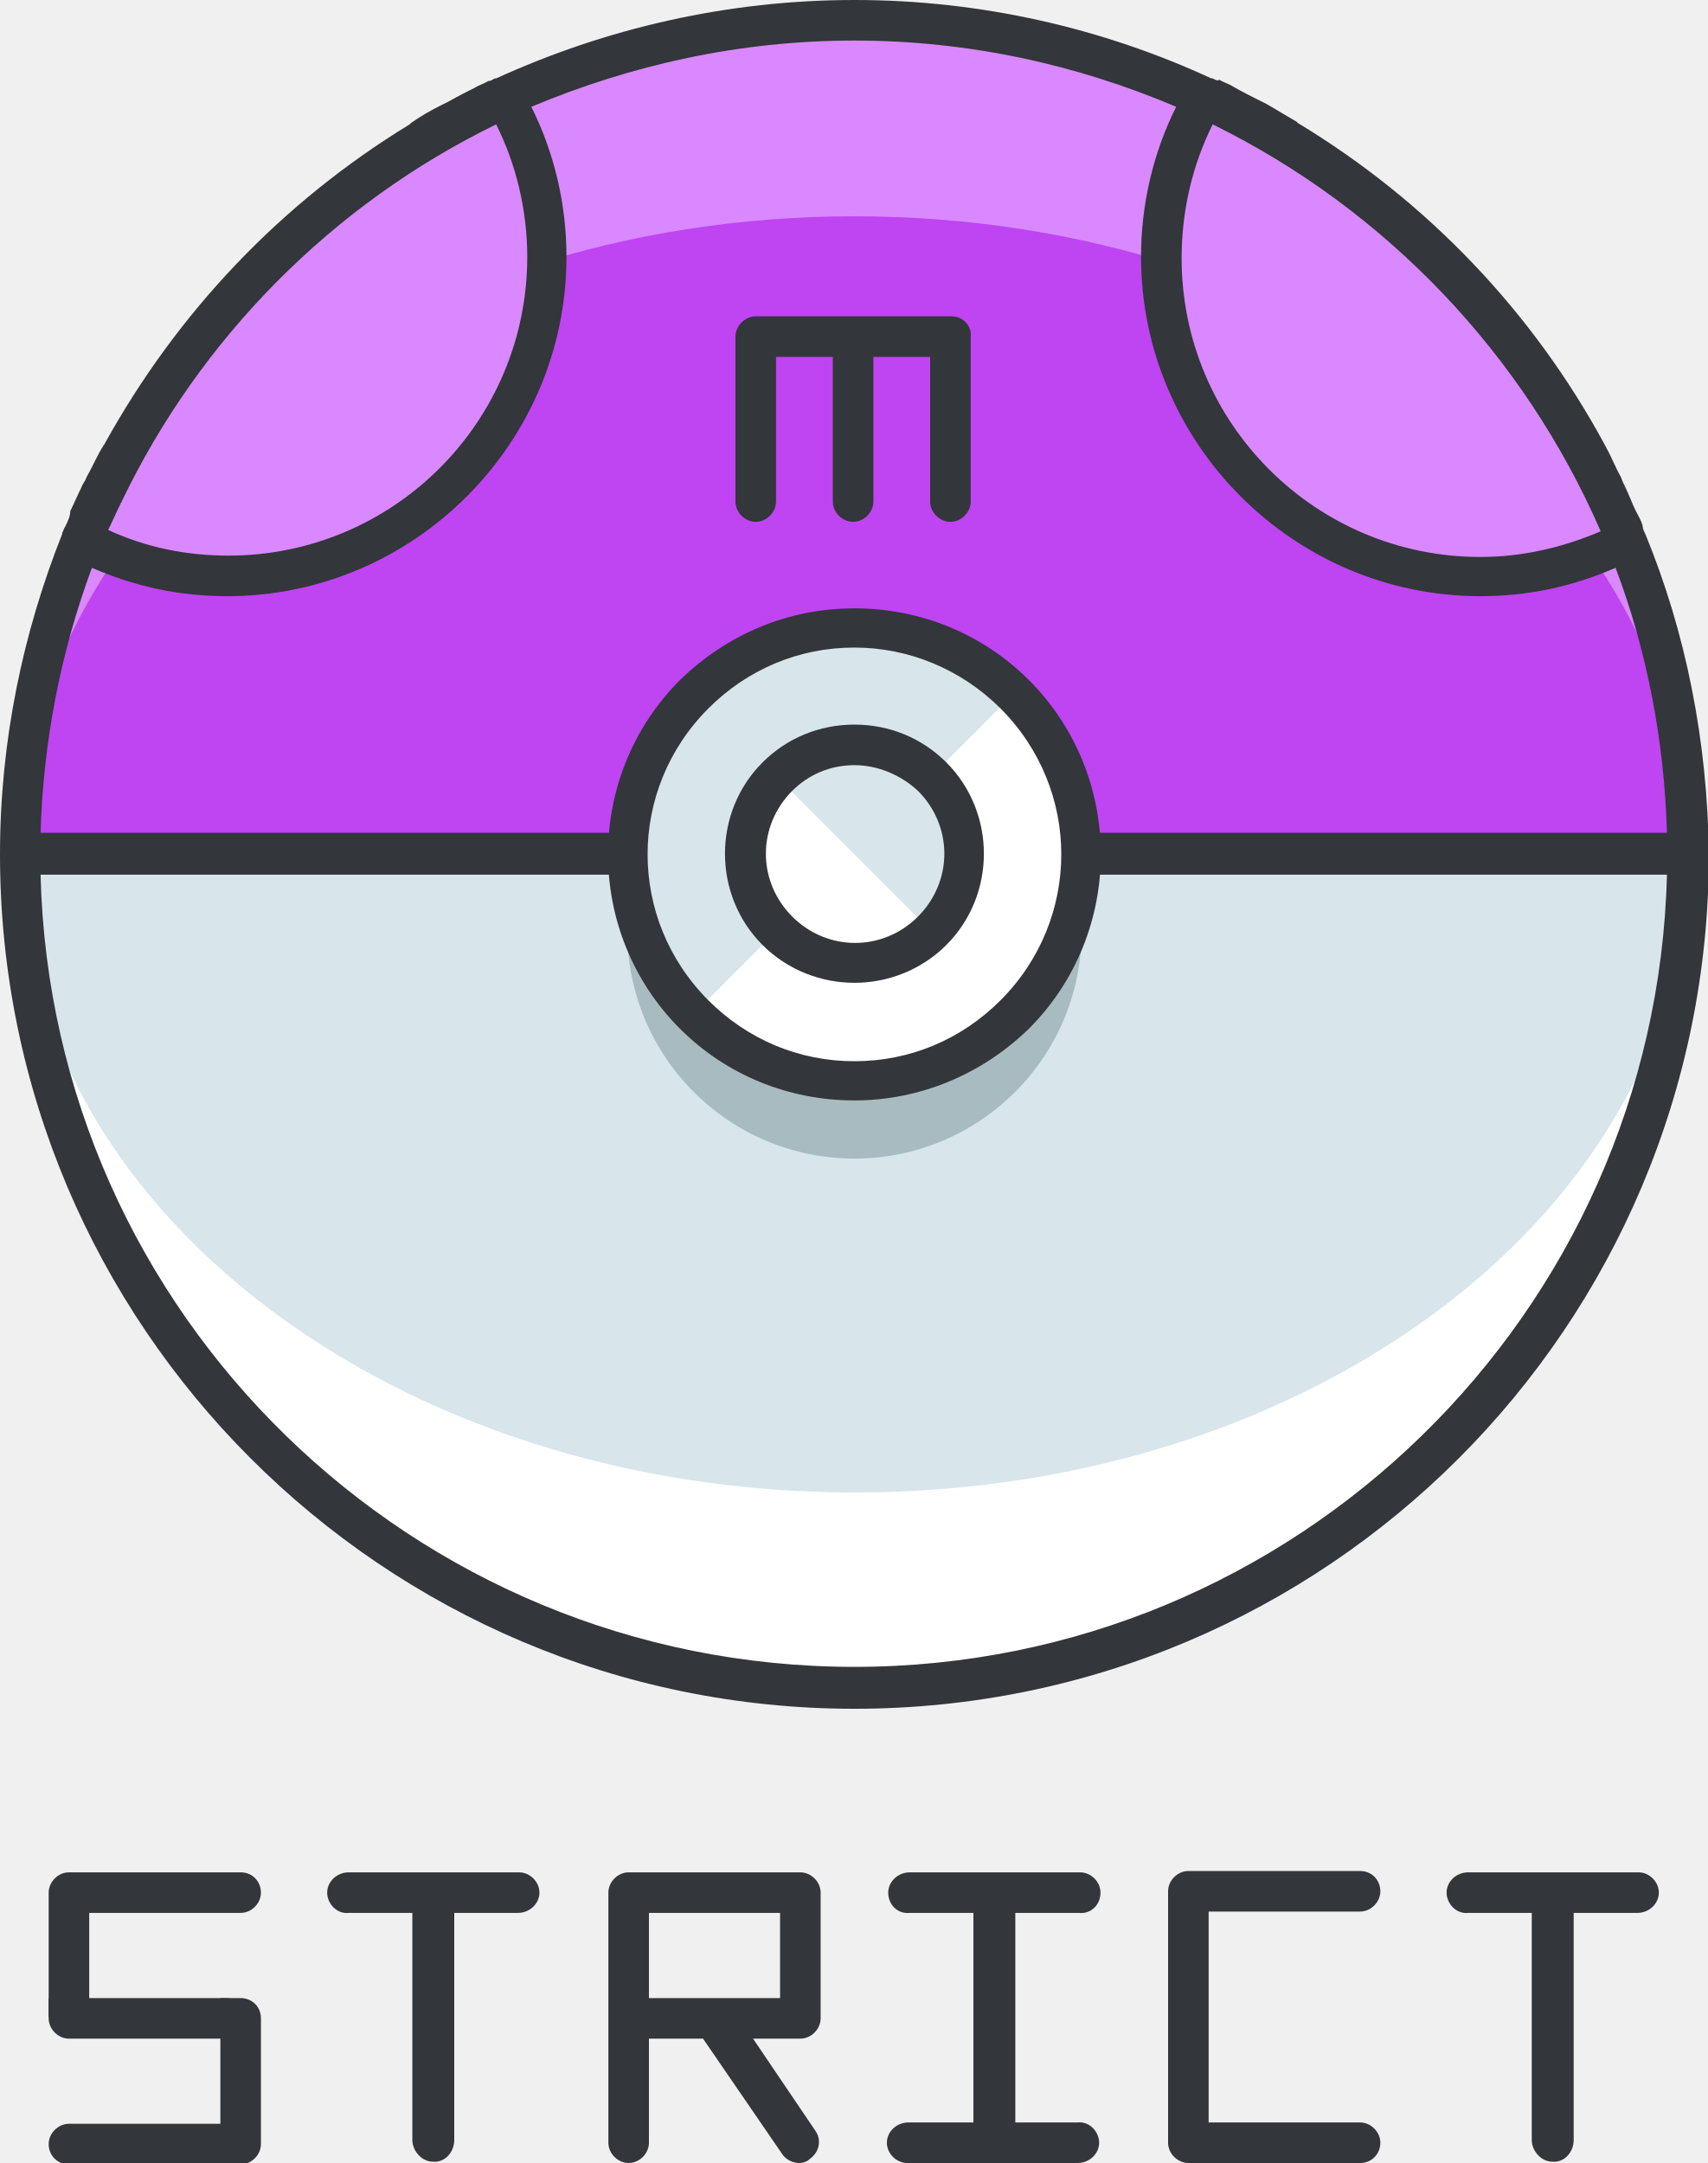
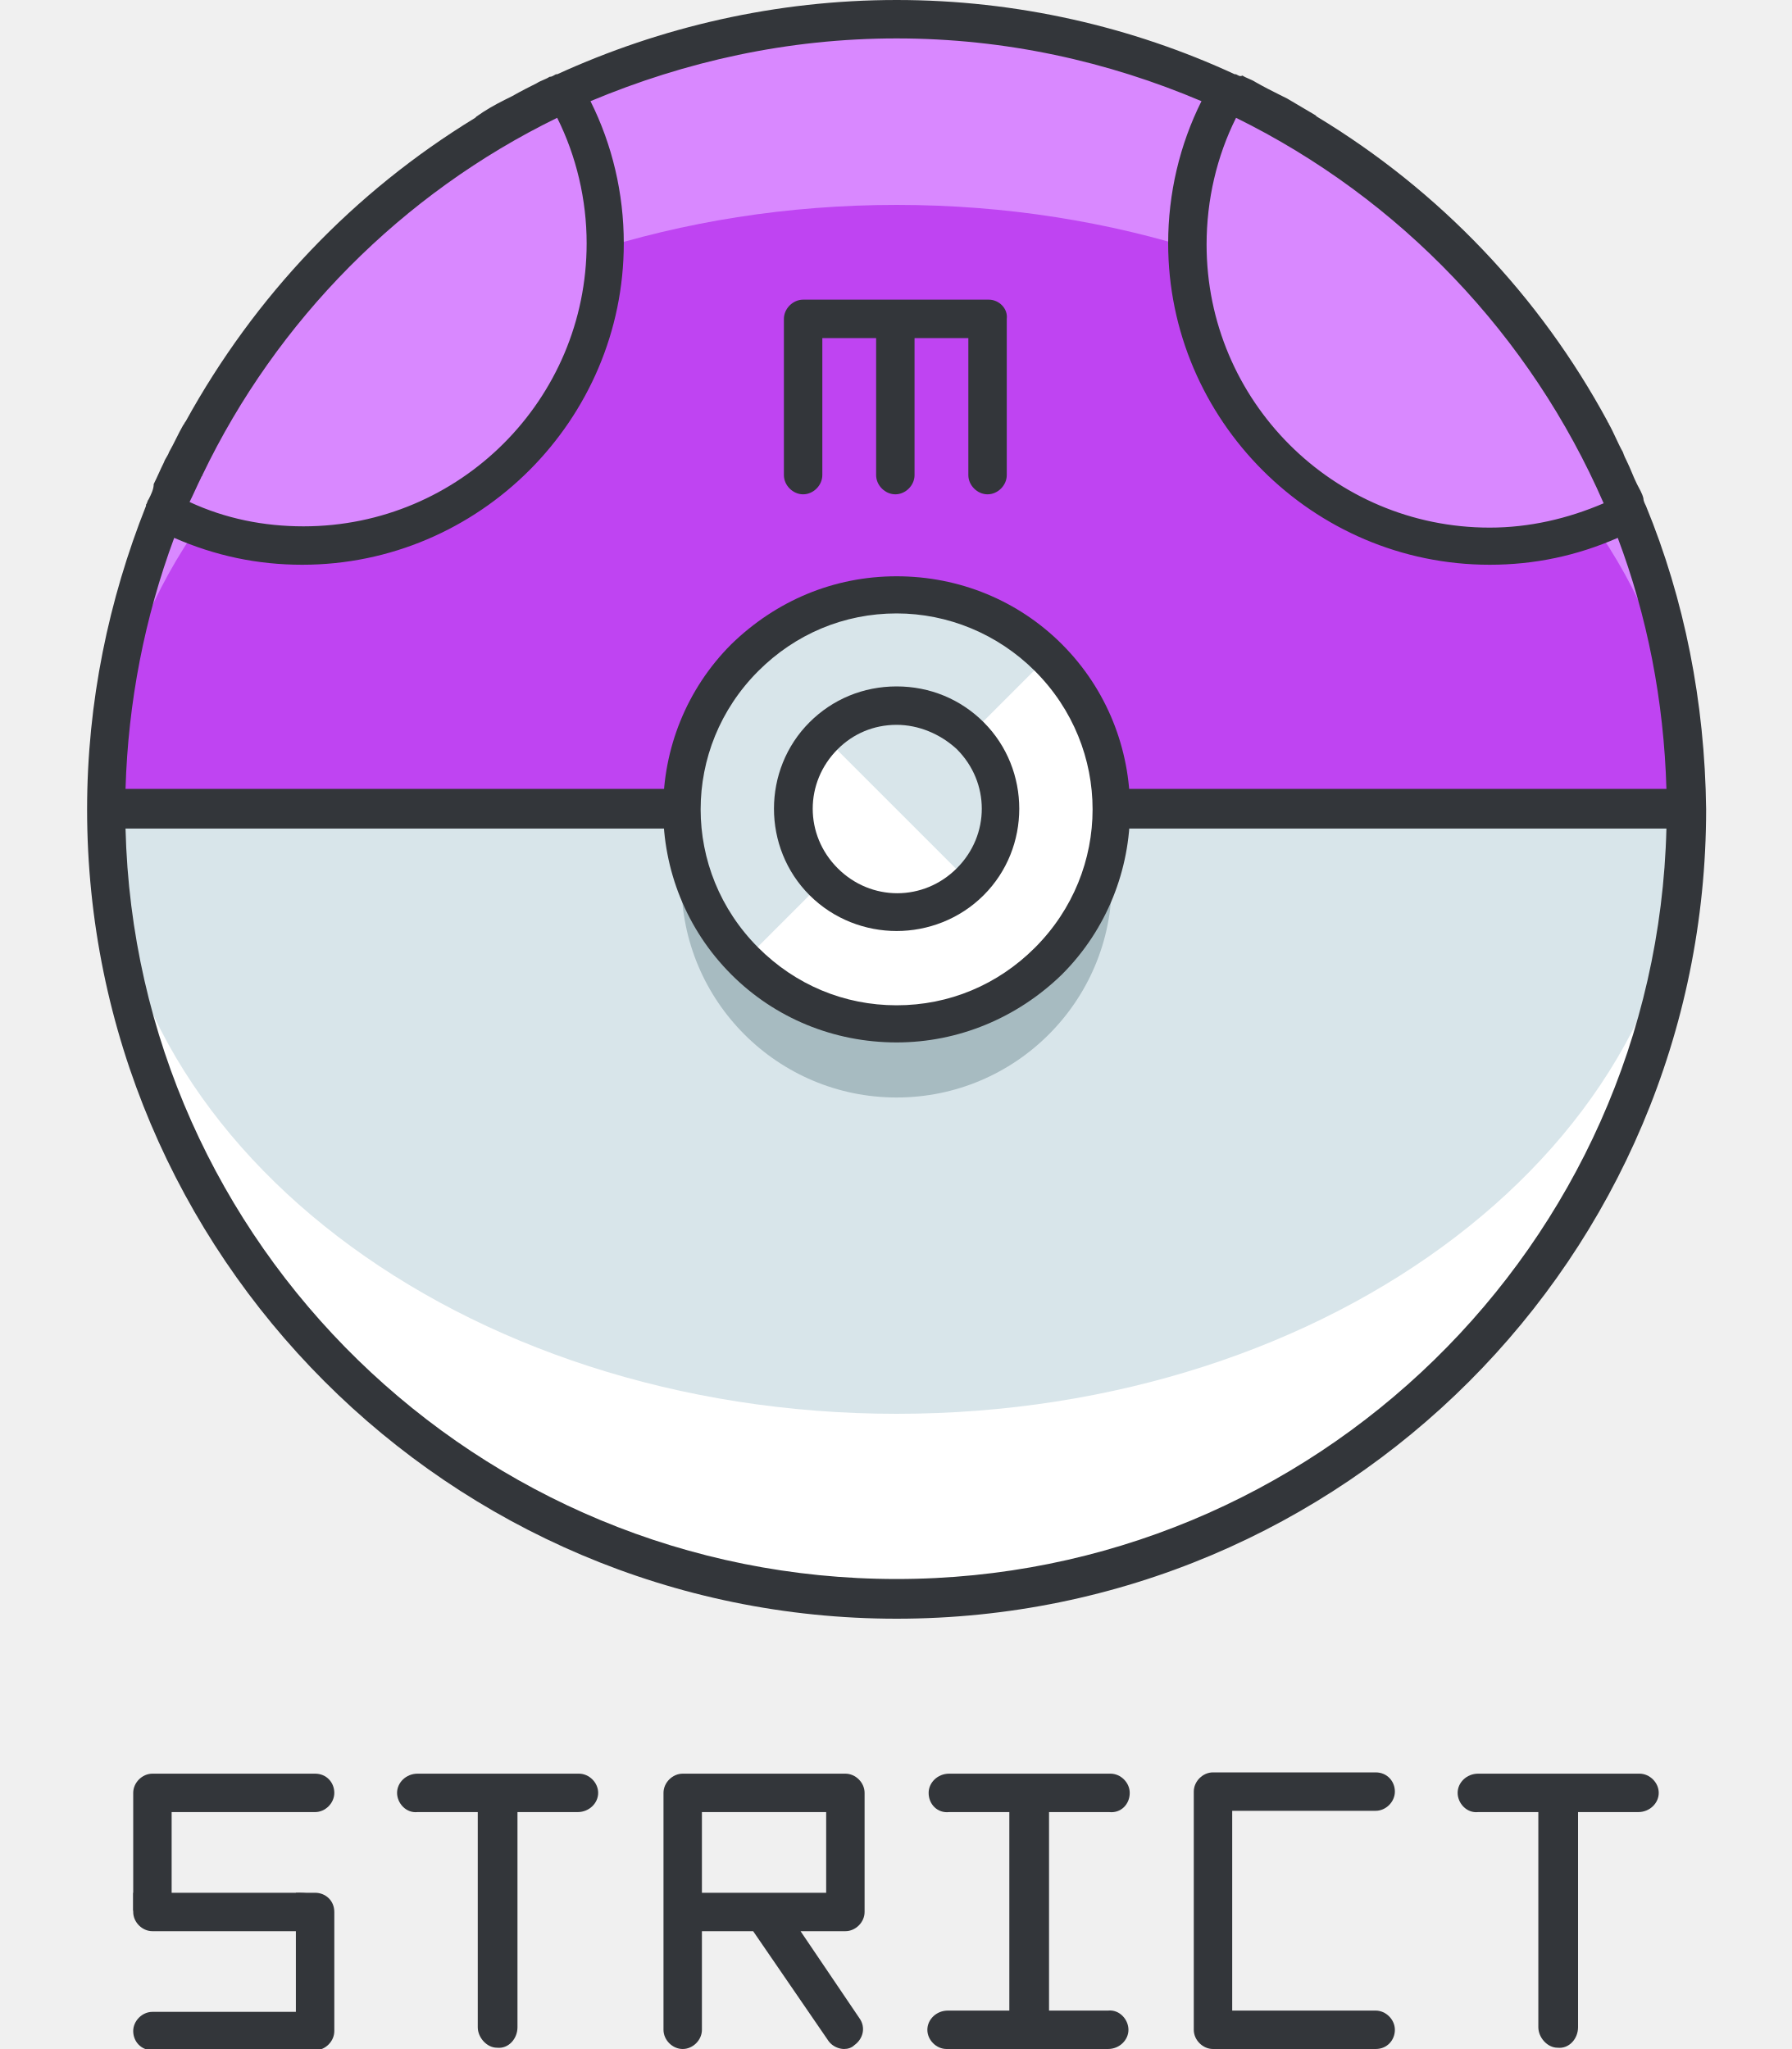
- <svg xmlns="http://www.w3.org/2000/svg" version="1.1" id="Layer_1" x="0px" y="0px" viewBox="0 0 126.3 160" style="enable-background:new 0 0 126.3 160;" xml:space="preserve">
+ <svg xmlns="http://www.w3.org/2000/svg" version="1.1" id="Layer_1" x="0px" y="0px" viewBox="0 0 139.9 160" style="enable-background:new 0 0 139.9 160;" xml:space="preserve">
  <style type="text/css">
	.st0{fill:#D988FF;}
	.st1{fill:#BF44F2;}
	.st2{fill:#FFFFFF;}
	.st3{fill:#D8E5EA;}
	.st4{fill:#33363A;}
	.st5{fill:#A7BBC1;}
</style>
  <g>
    <g>
      <g>
        <g>
-           <circle class="st0" cx="63.2" cy="63.2" r="61.7" />
+           <circle class="st0" cx="70" cy="63.2" r="61.7" />
        </g>
        <g>
-           <ellipse class="st1" cx="63.2" cy="63.2" rx="61.7" ry="47.2" />
+           <ellipse class="st1" cx="70" cy="63.2" rx="61.7" ry="47.2" />
        </g>
        <g>
-           <path class="st0" d="M120.3,40c-5.9-14.5-17.1-26.2-31.2-32.8c-2,3.5-3.2,7.5-3.2,11.8c0,13,10.6,23.6,23.6,23.6      C113.4,42.6,117.1,41.7,120.3,40z" />
+           <path class="st0" d="M127.1,40C121.2,25.5,110,13.8,95.9,7.2c-2,3.5-3.2,7.5-3.2,11.8c0,13,10.6,23.6,23.6,23.6      C120.2,42.6,123.9,41.7,127.1,40z" />
        </g>
        <g>
-           <path class="st0" d="M6,40c3.2,1.7,6.9,2.6,10.8,2.6c13,0,23.6-10.6,23.6-23.6c0-4.3-1.2-8.3-3.2-11.8C23.1,13.8,11.9,25.5,6,40      z" />
+           <path class="st0" d="M12.8,40c3.2,1.7,6.9,2.6,10.8,2.6c13,0,23.6-10.6,23.6-23.6c0-4.3-1.2-8.3-3.2-11.8      C29.9,13.8,18.7,25.5,12.8,40z" />
        </g>
        <g>
-           <path class="st2" d="M1.5,63.2c0,34.1,27.6,61.7,61.7,61.7s61.7-27.6,61.7-61.7H1.5z" />
+           <path class="st2" d="M8.3,63.2c0,34.1,27.6,61.7,61.7,61.7s61.7-27.6,61.7-61.7H8.3z" />
        </g>
        <g>
-           <path class="st3" d="M63.2,110.4c34.1,0,61.7-21.1,61.7-47.2H1.5C1.5,89.2,29.1,110.4,63.2,110.4z" />
+           <path class="st3" d="M70,110.4c34.1,0,61.7-21.1,61.7-47.2H8.3C8.3,89.2,35.9,110.4,70,110.4z" />
        </g>
-         <path class="st4" d="M121.7,39.5C121.7,39.5,121.7,39.4,121.7,39.5c-0.1-0.2-0.2-0.4-0.2-0.6c-0.1-0.4-0.3-0.7-0.5-1.1     c-0.3-0.6-0.5-1.2-0.8-1.8c-0.1-0.2-0.2-0.4-0.3-0.7c-0.4-0.7-0.7-1.5-1.1-2.2c0-0.1-0.1-0.1-0.1-0.2c-5.3-9.8-13.1-18-22.7-23.8     c0,0-0.1-0.1-0.1-0.1c-0.7-0.4-1.5-0.9-2.2-1.3c-0.2-0.1-0.4-0.2-0.6-0.3c-0.6-0.3-1.2-0.6-1.9-1c-0.3-0.2-0.7-0.3-1-0.5     C90,6,89.9,5.9,89.7,5.8c0,0-0.1,0-0.1,0c-8-3.7-17-5.8-26.4-5.8S44.8,2.1,36.7,5.8c0,0-0.1,0-0.1,0c-0.2,0.1-0.3,0.2-0.5,0.2     c-0.3,0.2-0.7,0.3-1,0.5c-0.6,0.3-1.2,0.6-1.9,1c-0.2,0.1-0.4,0.2-0.6,0.3c-0.8,0.4-1.5,0.8-2.2,1.3c0,0-0.1,0.1-0.1,0.1     C20.8,15,13.1,23.1,7.7,32.9c-0.1,0.1-0.1,0.2-0.2,0.3c-0.4,0.7-0.7,1.4-1.1,2.1c-0.1,0.3-0.3,0.5-0.4,0.8     c-0.3,0.6-0.5,1.1-0.8,1.7C5.2,38.2,5,38.6,4.8,39c-0.1,0.1-0.1,0.3-0.2,0.4c0,0,0,0.1,0,0.1C1.7,46.8,0,54.8,0,63.2     c0,34.8,28.3,63.2,63.2,63.2s63.2-28.3,63.2-63.2C126.3,54.8,124.7,46.8,121.7,39.5z M89.7,9.2c12.8,6.3,23,17,28.7,30.1     c-2.8,1.2-5.8,1.9-8.9,1.9c-12.2,0-22.1-9.9-22.1-22.1C87.4,15.6,88.2,12.2,89.7,9.2z M87,7.9c-1.7,3.4-2.6,7.2-2.6,11.1     c0,13.8,11.3,25.1,25.1,25.1c3.5,0,6.8-0.7,10-2.1c2.3,6.1,3.6,12.7,3.8,19.6H3C3.2,54.8,4.5,48.2,6.8,42c3.2,1.4,6.5,2.1,10,2.1     c13.8,0,25.1-11.3,25.1-25.1c0-3.9-0.9-7.7-2.6-11.1C46.7,4.8,54.7,3,63.2,3S79.7,4.8,87,7.9z M8.9,37.3c0-0.1,0.1-0.1,0.1-0.2     c5.8-12.1,15.6-22,27.7-27.9c1.5,3,2.3,6.4,2.3,9.8c0,12.2-9.9,22.1-22.1,22.1c-3.1,0-6.1-0.6-8.9-1.9     C8.3,38.6,8.6,37.9,8.9,37.3z M63.2,123.3C30.5,123.3,3.8,97.2,3,64.7h120.3C122.5,97.2,95.8,123.3,63.2,123.3z" />
+         <path class="st4" d="M128.5,39.5C128.5,39.5,128.5,39.4,128.5,39.5c-0.1-0.2-0.2-0.4-0.2-0.6c-0.1-0.4-0.3-0.7-0.5-1.1     c-0.3-0.6-0.5-1.2-0.8-1.8c-0.1-0.2-0.2-0.4-0.3-0.7c-0.4-0.7-0.7-1.5-1.1-2.2c0-0.1-0.1-0.1-0.1-0.2c-5.3-9.8-13.1-18-22.7-23.8     L102.7,9c-0.7-0.4-1.5-0.9-2.2-1.3c-0.2-0.1-0.4-0.2-0.6-0.3c-0.6-0.3-1.2-0.6-1.9-1c-0.3-0.2-0.7-0.3-1-0.5     c-0.2,0.1-0.3,0-0.5-0.1h-0.1C88.4,2.1,79.4,0,70,0S51.6,2.1,43.5,5.8h-0.1C43.2,5.9,43.1,6,42.9,6c-0.3,0.2-0.7,0.3-1,0.5     c-0.6,0.3-1.2,0.6-1.9,1c-0.2,0.1-0.4,0.2-0.6,0.3c-0.8,0.4-1.5,0.8-2.2,1.3l-0.1,0.1C27.6,15,19.9,23.1,14.5,32.9     c-0.1,0.1-0.1,0.2-0.2,0.3c-0.4,0.7-0.7,1.4-1.1,2.1c-0.1,0.3-0.3,0.5-0.4,0.8c-0.3,0.6-0.5,1.1-0.8,1.7c0,0.4-0.2,0.8-0.4,1.2     c-0.1,0.1-0.1,0.3-0.2,0.4v0.1c-2.9,7.3-4.6,15.3-4.6,23.7c0,34.8,28.3,63.2,63.2,63.2s63.2-28.3,63.2-63.2     C133.1,54.8,131.5,46.8,128.5,39.5z M96.5,9.2c12.8,6.3,23,17,28.7,30.1c-2.8,1.2-5.8,1.9-8.9,1.9c-12.2,0-22.1-9.9-22.1-22.1     C94.2,15.6,95,12.2,96.5,9.2z M93.8,7.9c-1.7,3.4-2.6,7.2-2.6,11.1c0,13.8,11.3,25.1,25.1,25.1c3.5,0,6.8-0.7,10-2.1     c2.3,6.1,3.6,12.7,3.8,19.6H9.8c0.2-6.8,1.5-13.4,3.8-19.6c3.2,1.4,6.5,2.1,10,2.1c13.8,0,25.1-11.3,25.1-25.1     c0-3.9-0.9-7.7-2.6-11.1C53.5,4.8,61.5,3,70,3S86.5,4.8,93.8,7.9z M15.7,37.3c0-0.1,0.1-0.1,0.1-0.2c5.8-12.1,15.6-22,27.7-27.9     c1.5,3,2.3,6.4,2.3,9.8c0,12.2-9.9,22.1-22.1,22.1c-3.1,0-6.1-0.6-8.9-1.9C15.1,38.6,15.4,37.9,15.7,37.3z M70,123.3     c-32.7,0-59.4-26.1-60.2-58.6h120.3C129.3,97.2,102.6,123.3,70,123.3z" />
        <g>
          <g>
-             <circle class="st5" cx="63.2" cy="68.9" r="16.8" />
+             <circle class="st5" cx="70" cy="68.9" r="16.8" />
          </g>
          <g>
-             <circle class="st2" cx="63.2" cy="63.2" r="16.8" />
+             <circle class="st2" cx="70" cy="63.2" r="16.8" />
          </g>
          <g>
-             <path class="st3" d="M51.3,75c-6.5-6.5-6.5-17.2,0-23.7c6.5-6.5,17.2-6.5,23.7,0" />
+             <path class="st3" d="M58.1,75c-6.5-6.5-6.5-17.2,0-23.7s17.2-6.5,23.7,0" />
          </g>
          <g>
-             <path class="st4" d="M63.2,81.4c-4.9,0-9.5-1.9-12.9-5.3c-7.1-7.1-7.1-18.7,0-25.8c3.5-3.4,8-5.3,12.9-5.3       c4.9,0,9.5,1.9,12.9,5.3l0,0c7.1,7.1,7.1,18.7,0,25.8C72.6,79.5,68,81.4,63.2,81.4z M63.2,47.9c-4.1,0-7.9,1.6-10.8,4.5       c-6,6-6,15.6,0,21.6c2.9,2.9,6.7,4.5,10.8,4.5c4.1,0,7.9-1.6,10.8-4.5c6-6,6-15.6,0-21.6C71.1,49.5,67.2,47.9,63.2,47.9z" />
+             <path class="st4" d="M70,81.4c-4.9,0-9.5-1.9-12.9-5.3C50,69,50,57.4,57.1,50.3c3.5-3.4,8-5.3,12.9-5.3s9.5,1.9,12.9,5.3l0,0       c7.1,7.1,7.1,18.7,0,25.8C79.4,79.5,74.8,81.4,70,81.4z M70,47.9c-4.1,0-7.9,1.6-10.8,4.5c-6,6-6,15.6,0,21.6       c2.9,2.9,6.7,4.5,10.8,4.5s7.9-1.6,10.8-4.5c6-6,6-15.6,0-21.6C77.9,49.5,74,47.9,70,47.9z" />
          </g>
        </g>
        <g>
          <g>
-             <path class="st2" d="M68.9,68.9c-3.1,3.1-8.3,3.1-11.4,0c-3.1-3.2-3.1-8.3,0-11.4c3.1-3.2,8.3-3.1,11.4,0       C72,60.6,72,65.7,68.9,68.9z" />
+             <path class="st2" d="M75.7,68.9c-3.1,3.1-8.3,3.1-11.4,0c-3.1-3.2-3.1-8.3,0-11.4c3.1-3.2,8.3-3.1,11.4,0S78.8,65.7,75.7,68.9z       " />
          </g>
          <g>
-             <path class="st3" d="M57.5,57.5c3.1-3.2,8.3-3.1,11.4,0s3.1,8.3,0,11.4" />
+             <path class="st3" d="M64.3,57.5c3.1-3.2,8.3-3.1,11.4,0s3.1,8.3,0,11.4" />
          </g>
          <g>
-             <path class="st4" d="M63.2,72.7c-2.4,0-4.9-0.9-6.8-2.8c-3.7-3.7-3.7-9.8,0-13.5c1.8-1.8,4.2-2.8,6.8-2.8c0,0,0,0,0,0       c2.6,0,5,1,6.8,2.8c3.7,3.7,3.7,9.8,0,13.5c0,0,0,0,0,0C68.1,71.8,65.6,72.7,63.2,72.7z M63.2,56.6c-1.8,0-3.4,0.7-4.6,1.9       c-2.6,2.6-2.6,6.7,0,9.3c2.6,2.6,6.7,2.6,9.3,0c2.6-2.6,2.6-6.7,0-9.3C66.6,57.3,64.9,56.6,63.2,56.6L63.2,56.6z" />
+             <path class="st4" d="M70,72.7c-2.4,0-4.9-0.9-6.8-2.8c-3.7-3.7-3.7-9.8,0-13.5c1.8-1.8,4.2-2.8,6.8-2.8l0,0c2.6,0,5,1,6.8,2.8       c3.7,3.7,3.7,9.8,0,13.5l0,0C74.9,71.8,72.4,72.7,70,72.7z M70,56.6c-1.8,0-3.4,0.7-4.6,1.9c-2.6,2.6-2.6,6.7,0,9.3       c2.6,2.6,6.7,2.6,9.3,0s2.6-6.7,0-9.3C73.4,57.3,71.7,56.6,70,56.6L70,56.6z" />
          </g>
        </g>
      </g>
-       <path class="st4" d="M70.4,23.4H55.9c-0.8,0-1.5,0.7-1.5,1.5v12.2c0,0.8,0.7,1.5,1.5,1.5s1.5-0.7,1.5-1.5V26.4h4.2v10.7    c0,0.8,0.7,1.5,1.5,1.5s1.5-0.7,1.5-1.5V26.4h4.2v10.7c0,0.8,0.7,1.5,1.5,1.5s1.5-0.7,1.5-1.5V24.9C71.9,24.1,71.2,23.4,70.4,23.4    z" />
+       <path class="st4" d="M77.2,23.4H62.7c-0.8,0-1.5,0.7-1.5,1.5v12.2c0,0.8,0.7,1.5,1.5,1.5s1.5-0.7,1.5-1.5V26.4h4.2v10.7    c0,0.8,0.7,1.5,1.5,1.5c0.8,0,1.5-0.7,1.5-1.5V26.4h4.2v10.7c0,0.8,0.7,1.5,1.5,1.5s1.5-0.7,1.5-1.5V24.9    C78.7,24.1,78,23.4,77.2,23.4z" />
    </g>
    <g>
-       <path class="st4" d="M86.4,149.3v9.2c0,0.8,0.7,1.5,1.5,1.5h12.7c0.9,0,1.5-0.7,1.5-1.5l0,0c0-0.8-0.7-1.5-1.5-1.5H89.4    c0,0,0-7.8,0-7.8v-7.8h11.2c0.8,0,1.5-0.7,1.5-1.5l0,0c0-0.8-0.6-1.5-1.5-1.5H87.9c-0.8,0-1.5,0.7-1.5,1.5V149.3z" />
-       <path class="st4" d="M33.6,141.5c0,5.6,0,11.2,0,16.8c0,0.9-0.7,1.7-1.6,1.6c-0.8,0-1.5-0.8-1.5-1.6c0-5.6,0-11.2,0-16.8    c-1.6,0-3.1,0-4.7,0c-0.9,0.1-1.6-0.7-1.6-1.5c0-0.8,0.7-1.5,1.6-1.5c4.2,0,8.4,0,12.6,0c0.8,0,1.5,0.7,1.5,1.5    c0,0.8-0.7,1.5-1.6,1.5C36.8,141.5,35.2,141.5,33.6,141.5z" />
+       <path class="st4" d="M93.2,149.3v9.2c0,0.8,0.7,1.5,1.5,1.5h12.7c0.9,0,1.5-0.7,1.5-1.5l0,0c0-0.8-0.7-1.5-1.5-1.5H96.2v-7.8v-7.8    h11.2c0.8,0,1.5-0.7,1.5-1.5l0,0c0-0.8-0.6-1.5-1.5-1.5H94.7c-0.8,0-1.5,0.7-1.5,1.5V149.3z" />
+       <path class="st4" d="M40.4,141.5c0,5.6,0,11.2,0,16.8c0,0.9-0.7,1.7-1.6,1.6c-0.8,0-1.5-0.8-1.5-1.6c0-5.6,0-11.2,0-16.8    c-1.6,0-3.1,0-4.7,0c-0.9,0.1-1.6-0.7-1.6-1.5s0.7-1.5,1.6-1.5c4.2,0,8.4,0,12.6,0c0.8,0,1.5,0.7,1.5,1.5s-0.7,1.5-1.6,1.5    C43.6,141.5,42,141.5,40.4,141.5z" />
      <g>
-         <path class="st4" d="M6.6,149.3v-7.8h11.2c0.8,0,1.5-0.7,1.5-1.5l0,0c0-0.8-0.6-1.5-1.5-1.5H5.1c-0.8,0-1.5,0.7-1.5,1.5v9.2H6.6z     " />
-         <path class="st4" d="M19.3,149.3v9.3c0,0.8-0.7,1.5-1.5,1.5H5.1c-0.9,0-1.5-0.7-1.5-1.5v0c0-0.8,0.7-1.5,1.5-1.5h11.2v-9.3h1.5     C18.6,147.8,19.3,148.4,19.3,149.3z" />
+         <path class="st4" d="M13.4,149.3v-7.8h11.2c0.8,0,1.5-0.7,1.5-1.5l0,0c0-0.8-0.6-1.5-1.5-1.5H11.9c-0.8,0-1.5,0.7-1.5,1.5v9.2h3     V149.3z" />
+         <path class="st4" d="M26.1,149.3v9.3c0,0.8-0.7,1.5-1.5,1.5H11.9c-0.9,0-1.5-0.7-1.5-1.5l0,0c0-0.8,0.7-1.5,1.5-1.5h11.2v-9.3     h1.5C25.4,147.8,26.1,148.4,26.1,149.3z" />
        <g>
-           <path class="st4" d="M3.6,149.3c0,0.8,0.7,1.5,1.5,1.5h11.2c3.4-0.1,3.5-3.1,0-3H3.6L3.6,149.3z" />
+           <path class="st4" d="M10.4,149.3c0,0.8,0.7,1.5,1.5,1.5h11.2c3.4-0.1,3.5-3.1,0-3H10.4V149.3z" />
        </g>
      </g>
-       <path class="st4" d="M60.7,149.3V140c0-0.8-0.7-1.5-1.5-1.5H46.5c-0.8,0-1.5,0.7-1.5,1.5v18.5c0,0.8,0.7,1.5,1.5,1.5    s1.5-0.7,1.5-1.5v-7.7h4l5.9,8.6c0.3,0.4,0.8,0.6,1.2,0.6c0.3,0,0.6-0.1,0.8-0.3c0.7-0.5,0.9-1.4,0.4-2.1l-4.6-6.8h3.5    C60,150.8,60.7,150.1,60.7,149.3z M48,141.5h9.7v6.3H48V141.5z" />
+       <path class="st4" d="M67.5,149.3V140c0-0.8-0.7-1.5-1.5-1.5H53.3c-0.8,0-1.5,0.7-1.5,1.5v18.5c0,0.8,0.7,1.5,1.5,1.5    s1.5-0.7,1.5-1.5v-7.7h4l5.9,8.6c0.3,0.4,0.8,0.6,1.2,0.6c0.3,0,0.6-0.1,0.8-0.3c0.7-0.5,0.9-1.4,0.4-2.1l-4.6-6.8H66    C66.8,150.8,67.5,150.1,67.5,149.3z M54.8,141.5h9.7v6.3h-9.7V141.5z" />
      <g>
-         <path class="st4" d="M72,141.5c0,5.6,0,11.2,0,16.8c0,0.9,0.6,1.6,1.5,1.6c0.9,0,1.6-0.7,1.6-1.6c0-5.6,0-11.2,0-16.8l0,0     c1.6,0,3.1,0,4.7,0c0.9,0.1,1.6-0.6,1.6-1.5c0-0.8-0.7-1.5-1.5-1.5c-4.2,0-8.4,0-12.6,0c-0.9,0-1.6,0.7-1.6,1.5     c0,0.9,0.7,1.6,1.6,1.5C68.9,141.5,70.4,141.5,72,141.5" />
-         <path class="st4" d="M75,157c1.6,0,3.1,0,4.7,0c0.9-0.1,1.6,0.7,1.6,1.5c0,0.8-0.7,1.5-1.6,1.5c-4.2,0-8.4,0-12.6,0     c-0.8,0-1.5-0.7-1.5-1.5c0-0.8,0.7-1.5,1.6-1.5c1.6,0,3.1,0,4.7,0" />
+         <path class="st4" d="M78.8,141.5c0,5.6,0,11.2,0,16.8c0,0.9,0.6,1.6,1.5,1.6s1.6-0.7,1.6-1.6c0-5.6,0-11.2,0-16.8l0,0     c1.6,0,3.1,0,4.7,0c0.9,0.1,1.6-0.6,1.6-1.5c0-0.8-0.7-1.5-1.5-1.5c-4.2,0-8.4,0-12.6,0c-0.9,0-1.6,0.7-1.6,1.5     c0,0.9,0.7,1.6,1.6,1.5C75.7,141.5,77.2,141.5,78.8,141.5" />
+         <path class="st4" d="M81.8,157c1.6,0,3.1,0,4.7,0c0.9-0.1,1.6,0.7,1.6,1.5s-0.7,1.5-1.6,1.5c-4.2,0-8.4,0-12.6,0     c-0.8,0-1.5-0.7-1.5-1.5s0.7-1.5,1.6-1.5c1.6,0,3.1,0,4.7,0" />
      </g>
-       <path class="st4" d="M116.4,141.5c0,5.6,0,11.2,0,16.8c0,0.9-0.7,1.7-1.6,1.6c-0.8,0-1.5-0.8-1.5-1.6c0-5.6,0-11.2,0-16.8    c-1.6,0-3.1,0-4.7,0c-0.9,0.1-1.6-0.7-1.6-1.5c0-0.8,0.7-1.5,1.6-1.5c4.2,0,8.4,0,12.6,0c0.8,0,1.5,0.7,1.5,1.5    c0,0.8-0.7,1.5-1.6,1.5C119.6,141.5,118,141.5,116.4,141.5z" />
+       <path class="st4" d="M123.2,141.5c0,5.6,0,11.2,0,16.8c0,0.9-0.7,1.7-1.6,1.6c-0.8,0-1.5-0.8-1.5-1.6c0-5.6,0-11.2,0-16.8    c-1.6,0-3.1,0-4.7,0c-0.9,0.1-1.6-0.7-1.6-1.5s0.7-1.5,1.6-1.5c4.2,0,8.4,0,12.6,0c0.8,0,1.5,0.7,1.5,1.5s-0.7,1.5-1.6,1.5    C126.4,141.5,124.8,141.5,123.2,141.5z" />
    </g>
  </g>
</svg>
